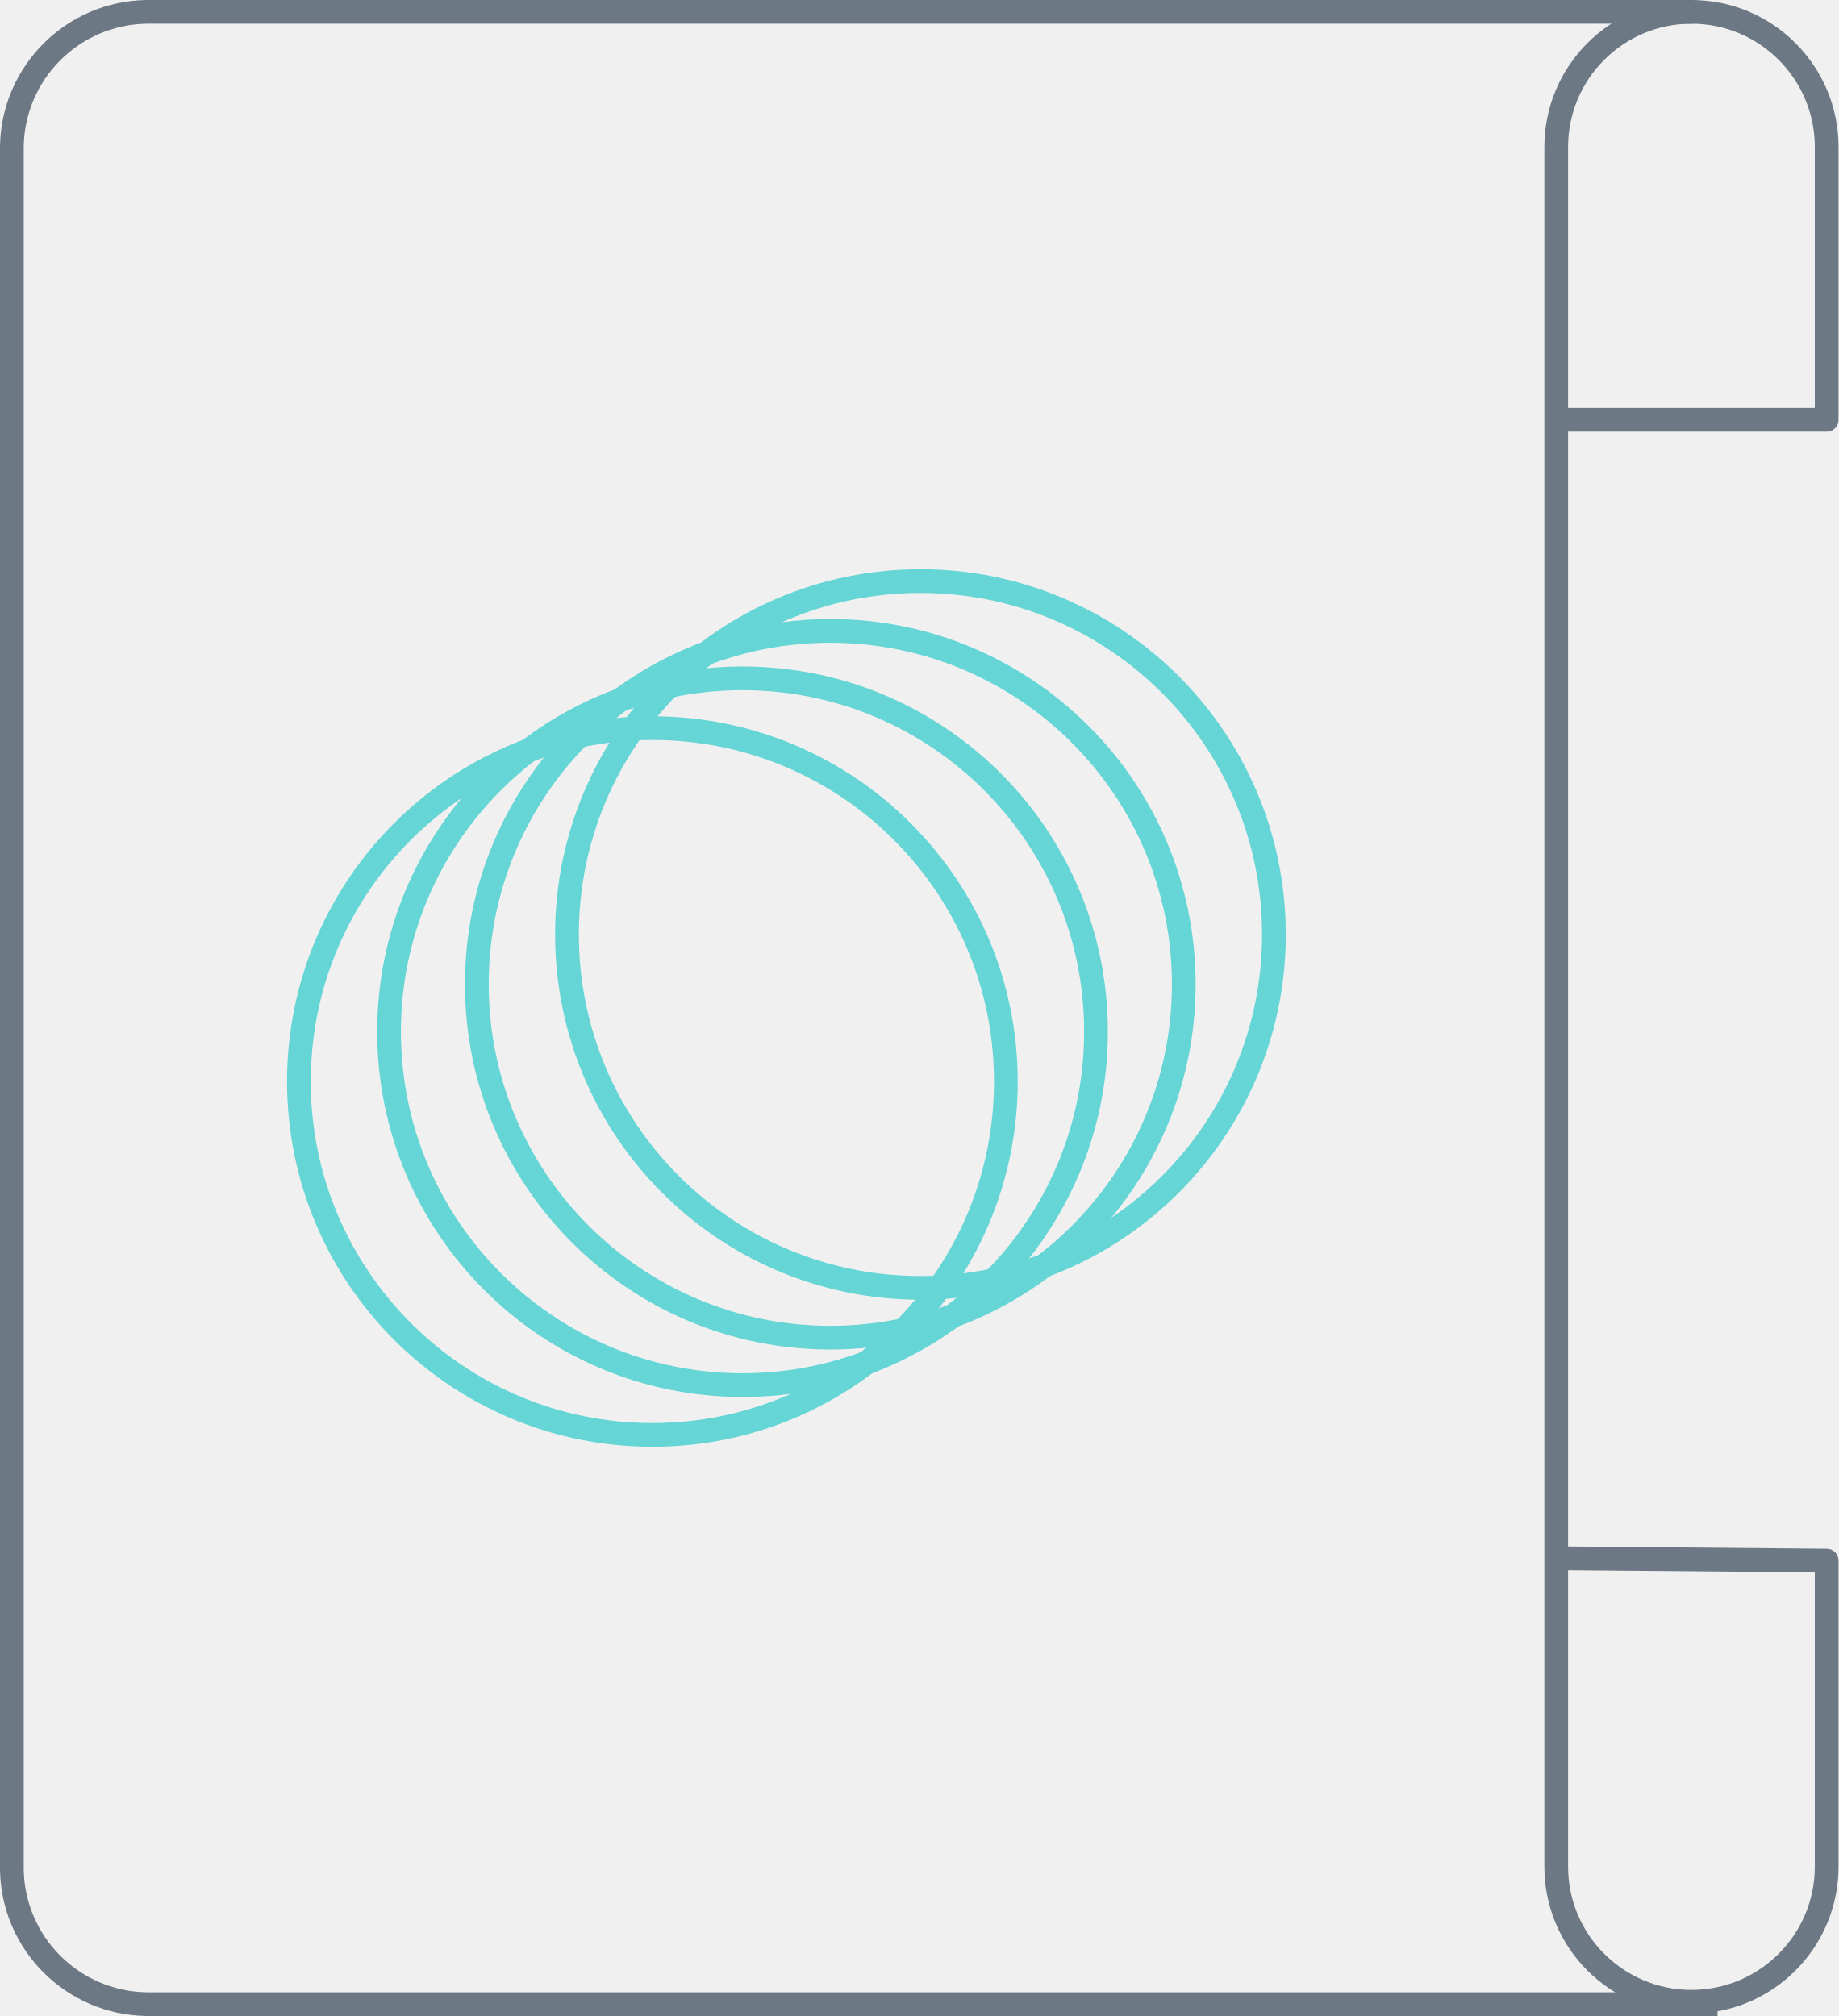
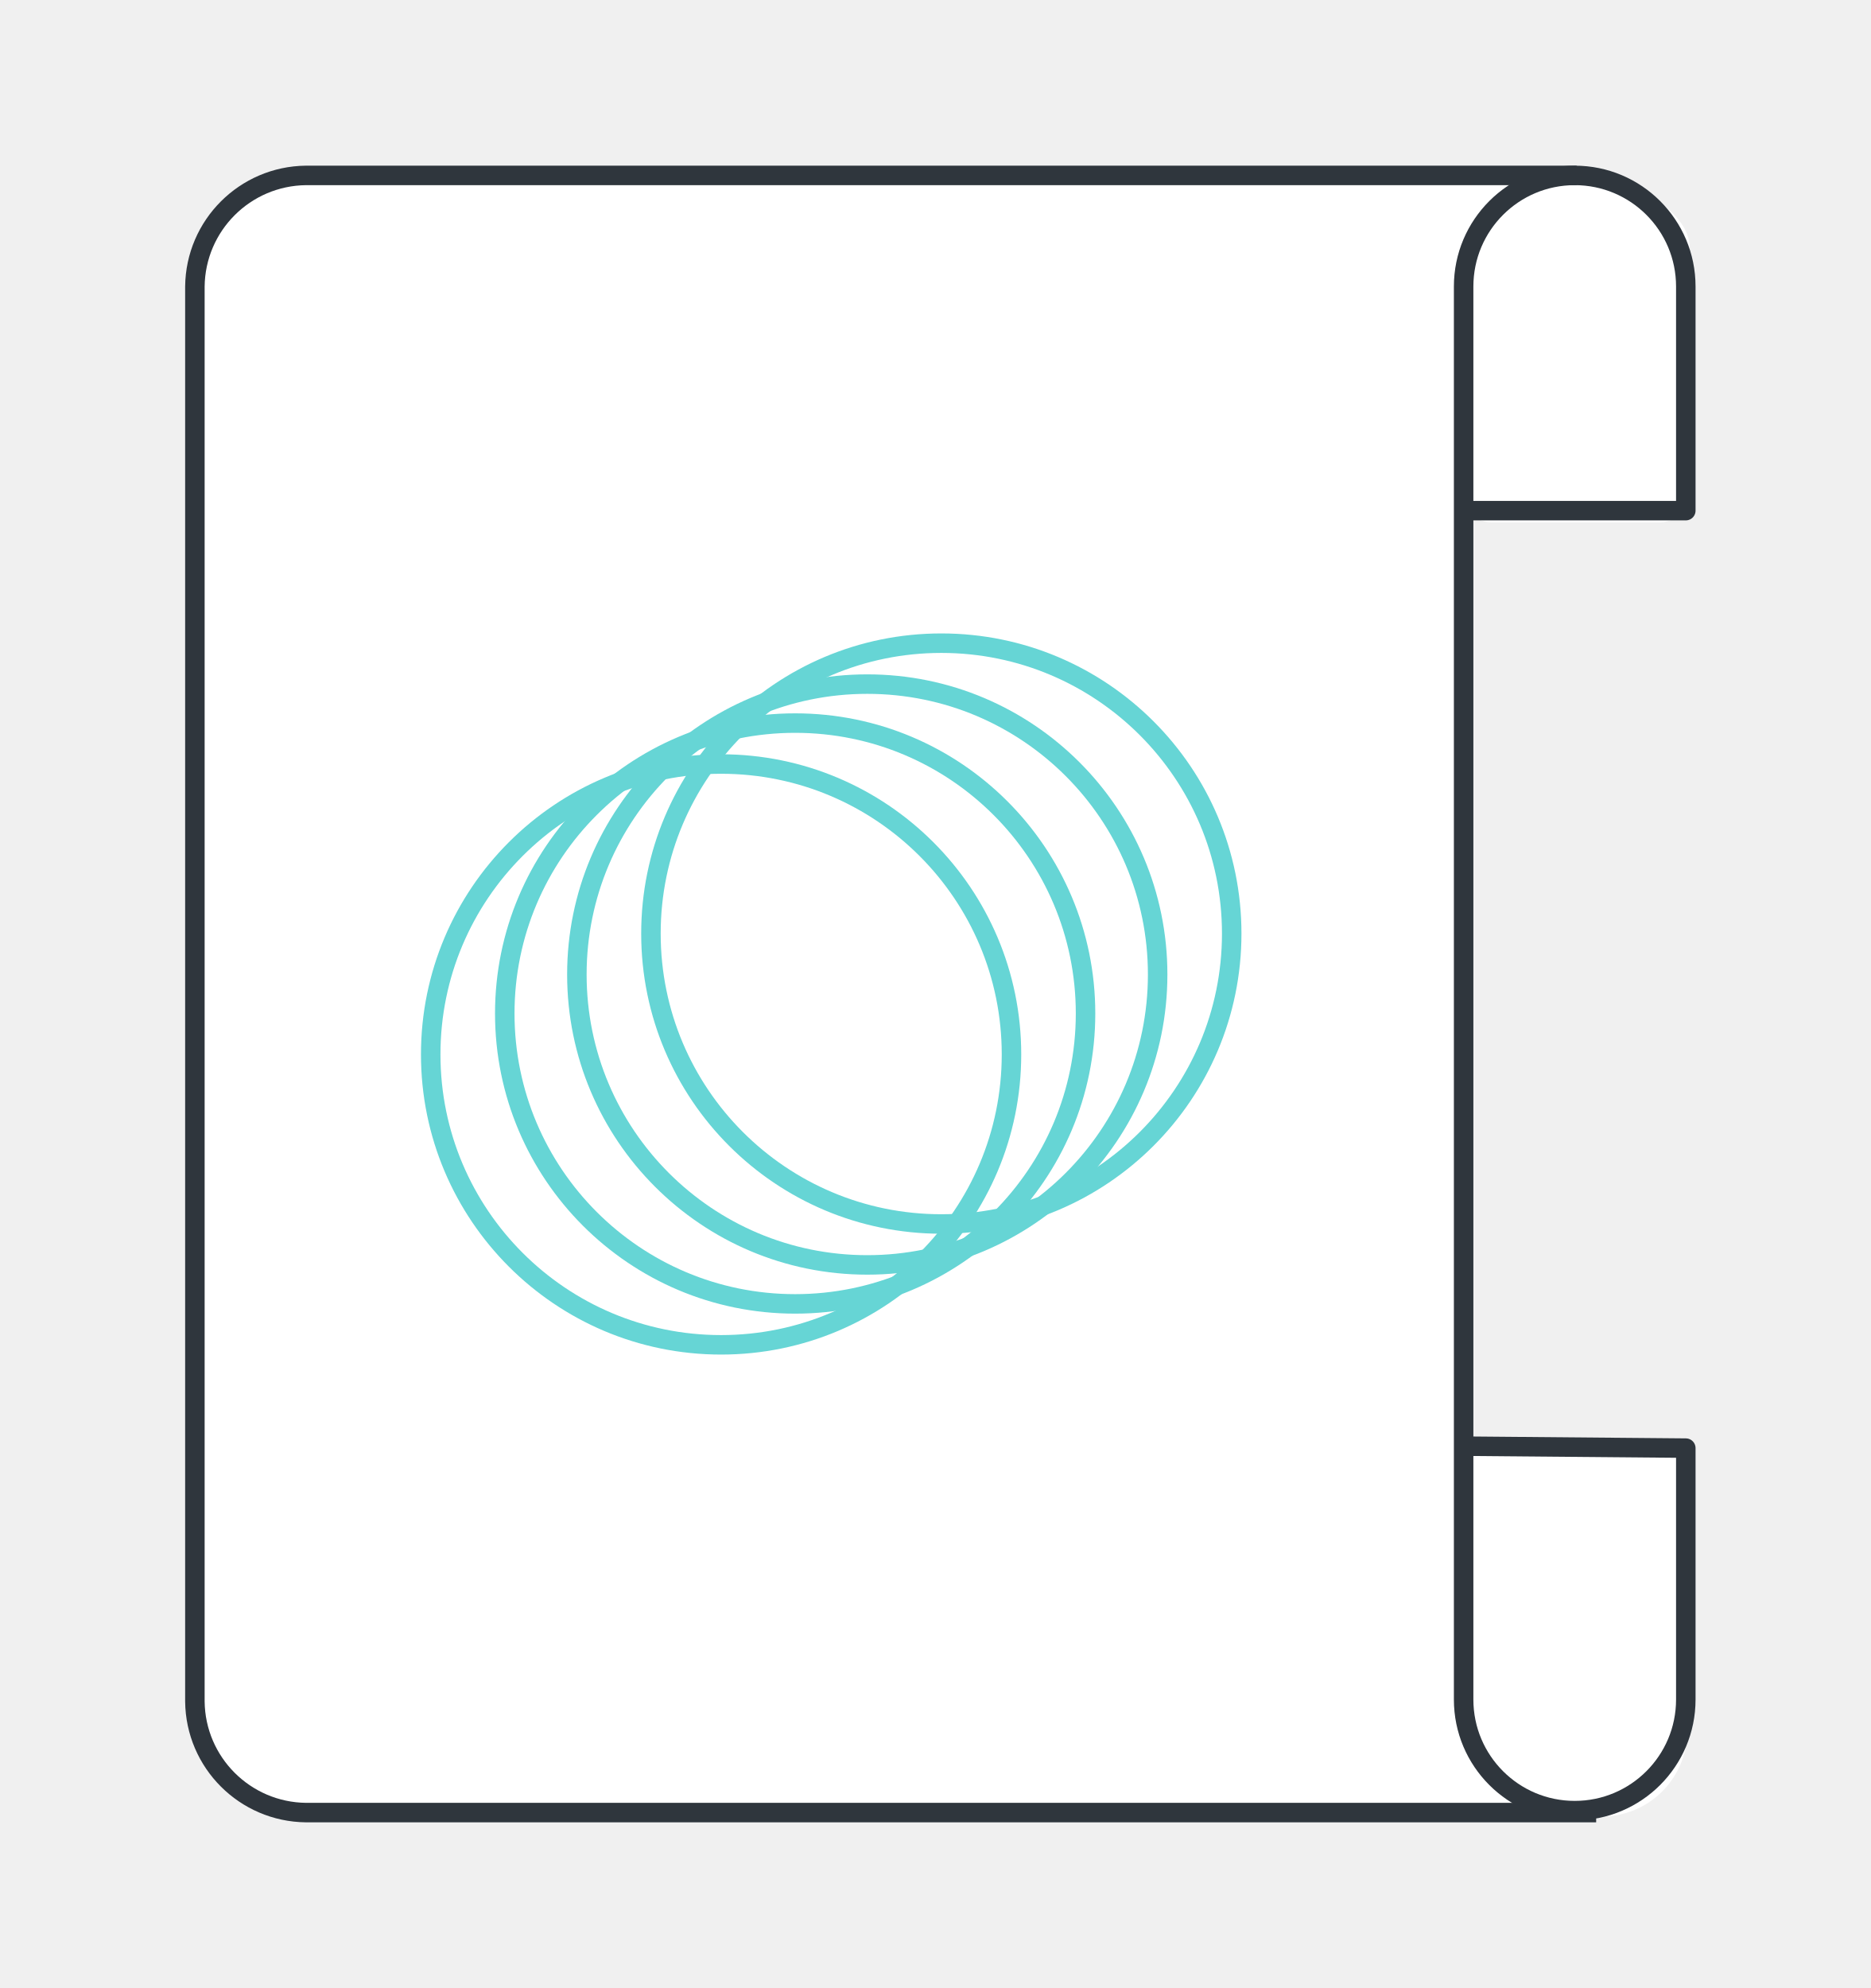
- <svg xmlns="http://www.w3.org/2000/svg" viewBox="0 0 77.5 85">
+ <svg xmlns="http://www.w3.org/2000/svg" viewBox="0 0 96 102">
  <defs>
    <style>
-       .cls-1, .cls-2 {
+       .cls-1 {
+         fill: #fff;
+       }
+ 
+       .cls-2, .cls-3, .cls-4, .cls-6 {
        fill: none;
+       }
+ 
+       .cls-2 {
+         stroke: #2f363d;
+         stroke-linejoin: round;
+       }
+ 
+       .cls-2, .cls-3 {
        stroke-miterlimit: 10;
      }

-       .cls-1 {
-         stroke: #6c7884;
-         stroke-linejoin: round;
+       .cls-3 {
+         stroke: #66d5d5;
      }

-       .cls-2 {
-         stroke: #66d5d5;
+       .cls-4 {
+         stroke: #707070;
+         opacity: 0;
+       }
+ 
+       .cls-5 {
+         stroke: none;
      }
    </style>
  </defs>
-   <g id="Group_3231" data-name="Group 3231" transform="translate(2738.5 -4988.5)">
-     <path id="Path_2965" data-name="Path 2965" class="cls-1" d="M65.6,65.7l11.4.1V78.7a5.7,5.7,0,0,1-5.7,5.7h0a5.7,5.7,0,0,1-5.7-5.7V6.2A5.7,5.7,0,0,1,71.3.5h0A5.7,5.7,0,0,1,77,6.2V17.7H66" transform="translate(-2738.5 4988.5)" />
-     <path id="Path_2966" data-name="Path 2966" class="cls-1" d="M72.4,84.5H6.2A5.763,5.763,0,0,1,.5,78.8V6.2A5.763,5.763,0,0,1,6.2.5H71.4" transform="translate(-2738.5 4988.5)" />
-     <g id="Group_3048" data-name="Group 3048" transform="translate(-2738.5 4988.5)">
-       <circle id="Ellipse_96" data-name="Ellipse 96" class="cls-2" cx="14.9" cy="14.9" r="14.9" transform="translate(23.9 24.5)" />
-       <circle id="Ellipse_97" data-name="Ellipse 97" class="cls-2" cx="14.9" cy="14.9" r="14.9" transform="translate(20.1 26.6)" />
-       <circle id="Ellipse_98" data-name="Ellipse 98" class="cls-2" cx="14.9" cy="14.9" r="14.9" transform="translate(16.4 28.6)" />
-       <circle id="Ellipse_99" data-name="Ellipse 99" class="cls-2" cx="14.9" cy="14.9" r="14.9" transform="translate(12.6 30.7)" />
+   <g id="Group_3247" data-name="Group 3247" transform="translate(2747 -4989)">
+     <g id="Group_3242" data-name="Group 3242" transform="translate(1 9)">
+       <g id="Group_3238" data-name="Group 3238" transform="translate(-2738 4989)">
+         <g id="Group_3233" data-name="Group 3233">
+           <path id="Path_3044" data-name="Path 3044" class="cls-1" d="M71.9,84.2H5.7A5.763,5.763,0,0,1,0,78.5V5.9A5.763,5.763,0,0,1,5.7.2H70.9L66.2,2.5l-1,3.4V78.5C65.1,78.4,65.4,84.4,71.9,84.2Z" />
+         </g>
+         <g id="Group_3234" data-name="Group 3234" transform="translate(-1 -0.154)">
+           <path id="Path_3045" data-name="Path 3045" class="cls-1" d="M73.135,84.354h-4.02a3.885,3.885,0,0,1-3.914-3.73V66.912A1.59,1.59,0,0,1,66.787,65.4h9.2a1.59,1.59,0,0,1,1.587,1.512V80.019A4.387,4.387,0,0,1,73.135,84.354Z" />
+         </g>
+         <g id="Group_3235" data-name="Group 3235">
+           <path id="Path_3046" data-name="Path 3046" class="cls-1" d="M69.2,0h2.061c2,0,5.439,1.7,5.439,3.7V16.3a1.538,1.538,0,0,1-1.5,1.5H66.5A1.538,1.538,0,0,1,65,16.3V4.3A4.247,4.247,0,0,1,69.2,0Z" />
+         </g>
+       </g>
+       <path id="Path_2965" data-name="Path 2965" class="cls-2" d="M65.6,65.7l11.4.1V78.7a5.7,5.7,0,0,1-5.7,5.7h0a5.7,5.7,0,0,1-5.7-5.7V6.2A5.7,5.7,0,0,1,71.3.5h0A5.7,5.7,0,0,1,77,6.2V17.7H66" transform="translate(-2738.5 4988.5)" />
+       <path id="Path_2966" data-name="Path 2966" class="cls-2" d="M72.4,84.5H6.2A5.763,5.763,0,0,1,.5,78.8V6.2A5.763,5.763,0,0,1,6.2.5H71.4" transform="translate(-2738.5 4988.5)" />
+       <g id="Group_3048" data-name="Group 3048" transform="translate(-2738.5 4988.5)">
+         <circle id="Ellipse_96" data-name="Ellipse 96" class="cls-3" cx="14.9" cy="14.9" r="14.9" transform="translate(23.9 24.5)" />
+         <circle id="Ellipse_97" data-name="Ellipse 97" class="cls-3" cx="14.9" cy="14.9" r="14.9" transform="translate(20.1 26.6)" />
+         <circle id="Ellipse_98" data-name="Ellipse 98" class="cls-3" cx="14.9" cy="14.9" r="14.9" transform="translate(16.4 28.6)" />
+         <circle id="Ellipse_99" data-name="Ellipse 99" class="cls-3" cx="14.9" cy="14.9" r="14.9" transform="translate(12.6 30.7)" />
+       </g>
+     </g>
+     <g id="Rectangle_1644" data-name="Rectangle 1644" class="cls-4" transform="translate(-2747 4989)">
+       <rect class="cls-5" width="96" height="102" />
+       <rect class="cls-6" x="0.5" y="0.5" width="95" height="101" />
    </g>
  </g>
</svg>
